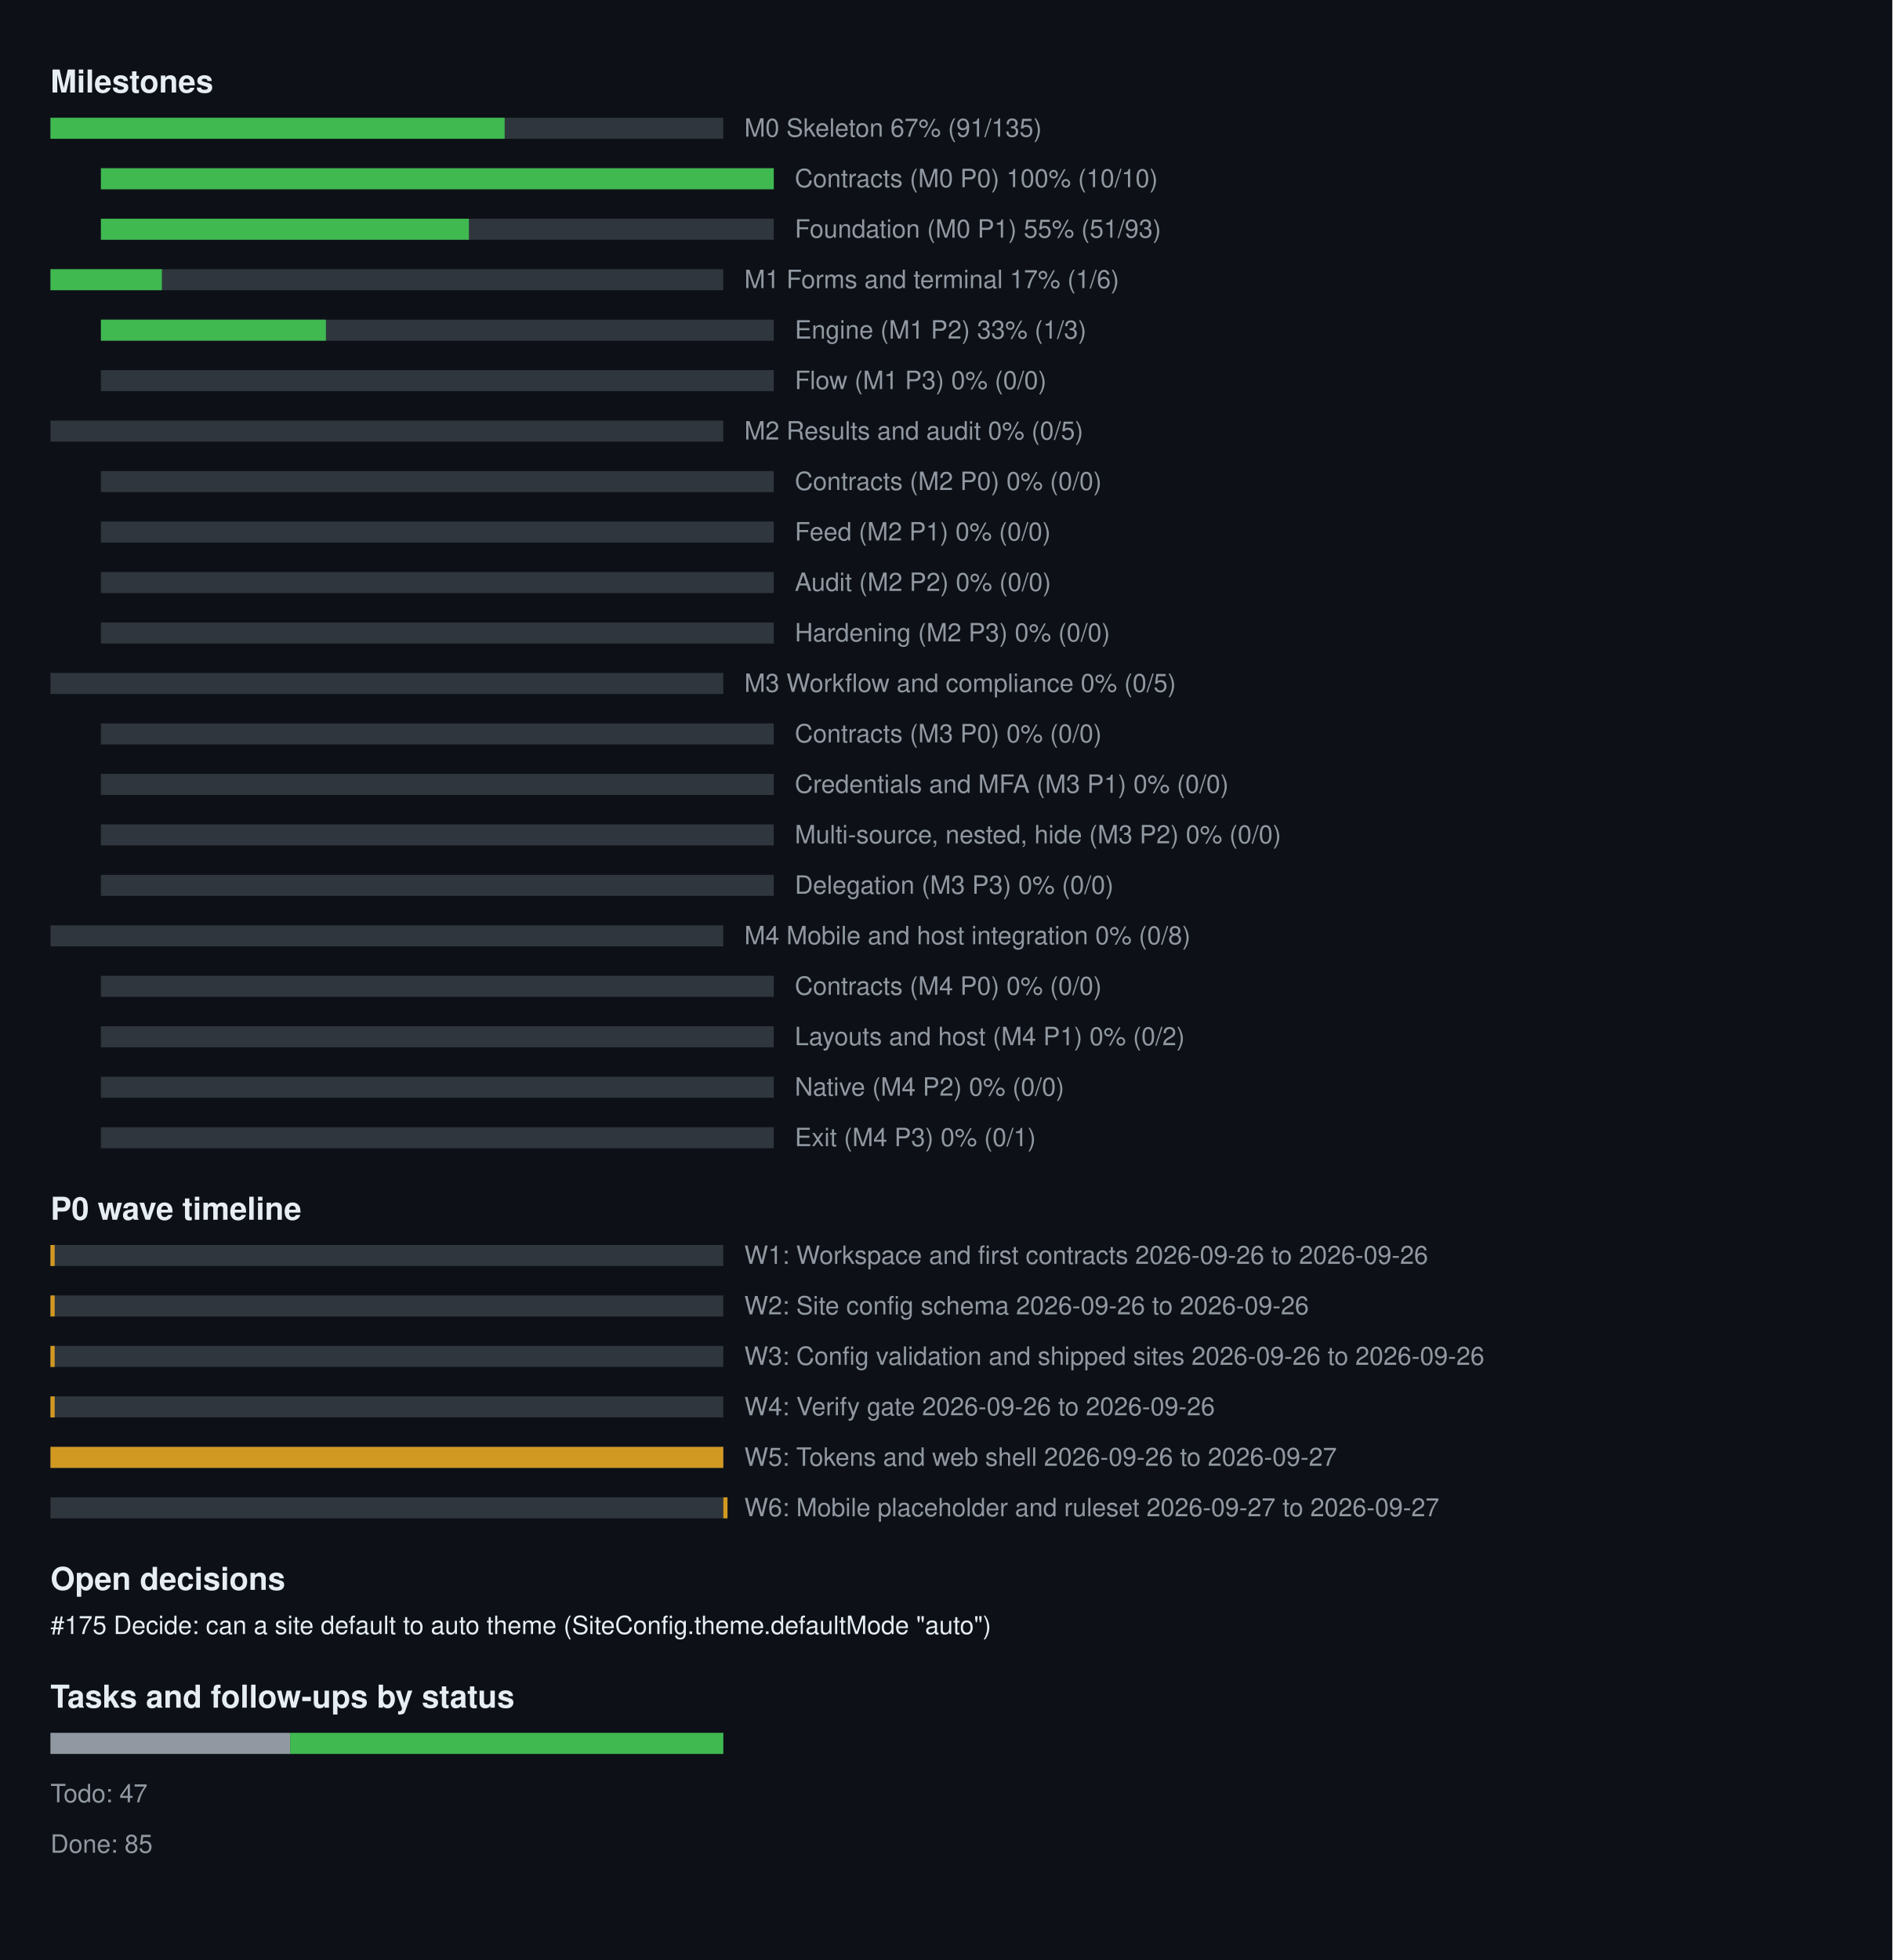
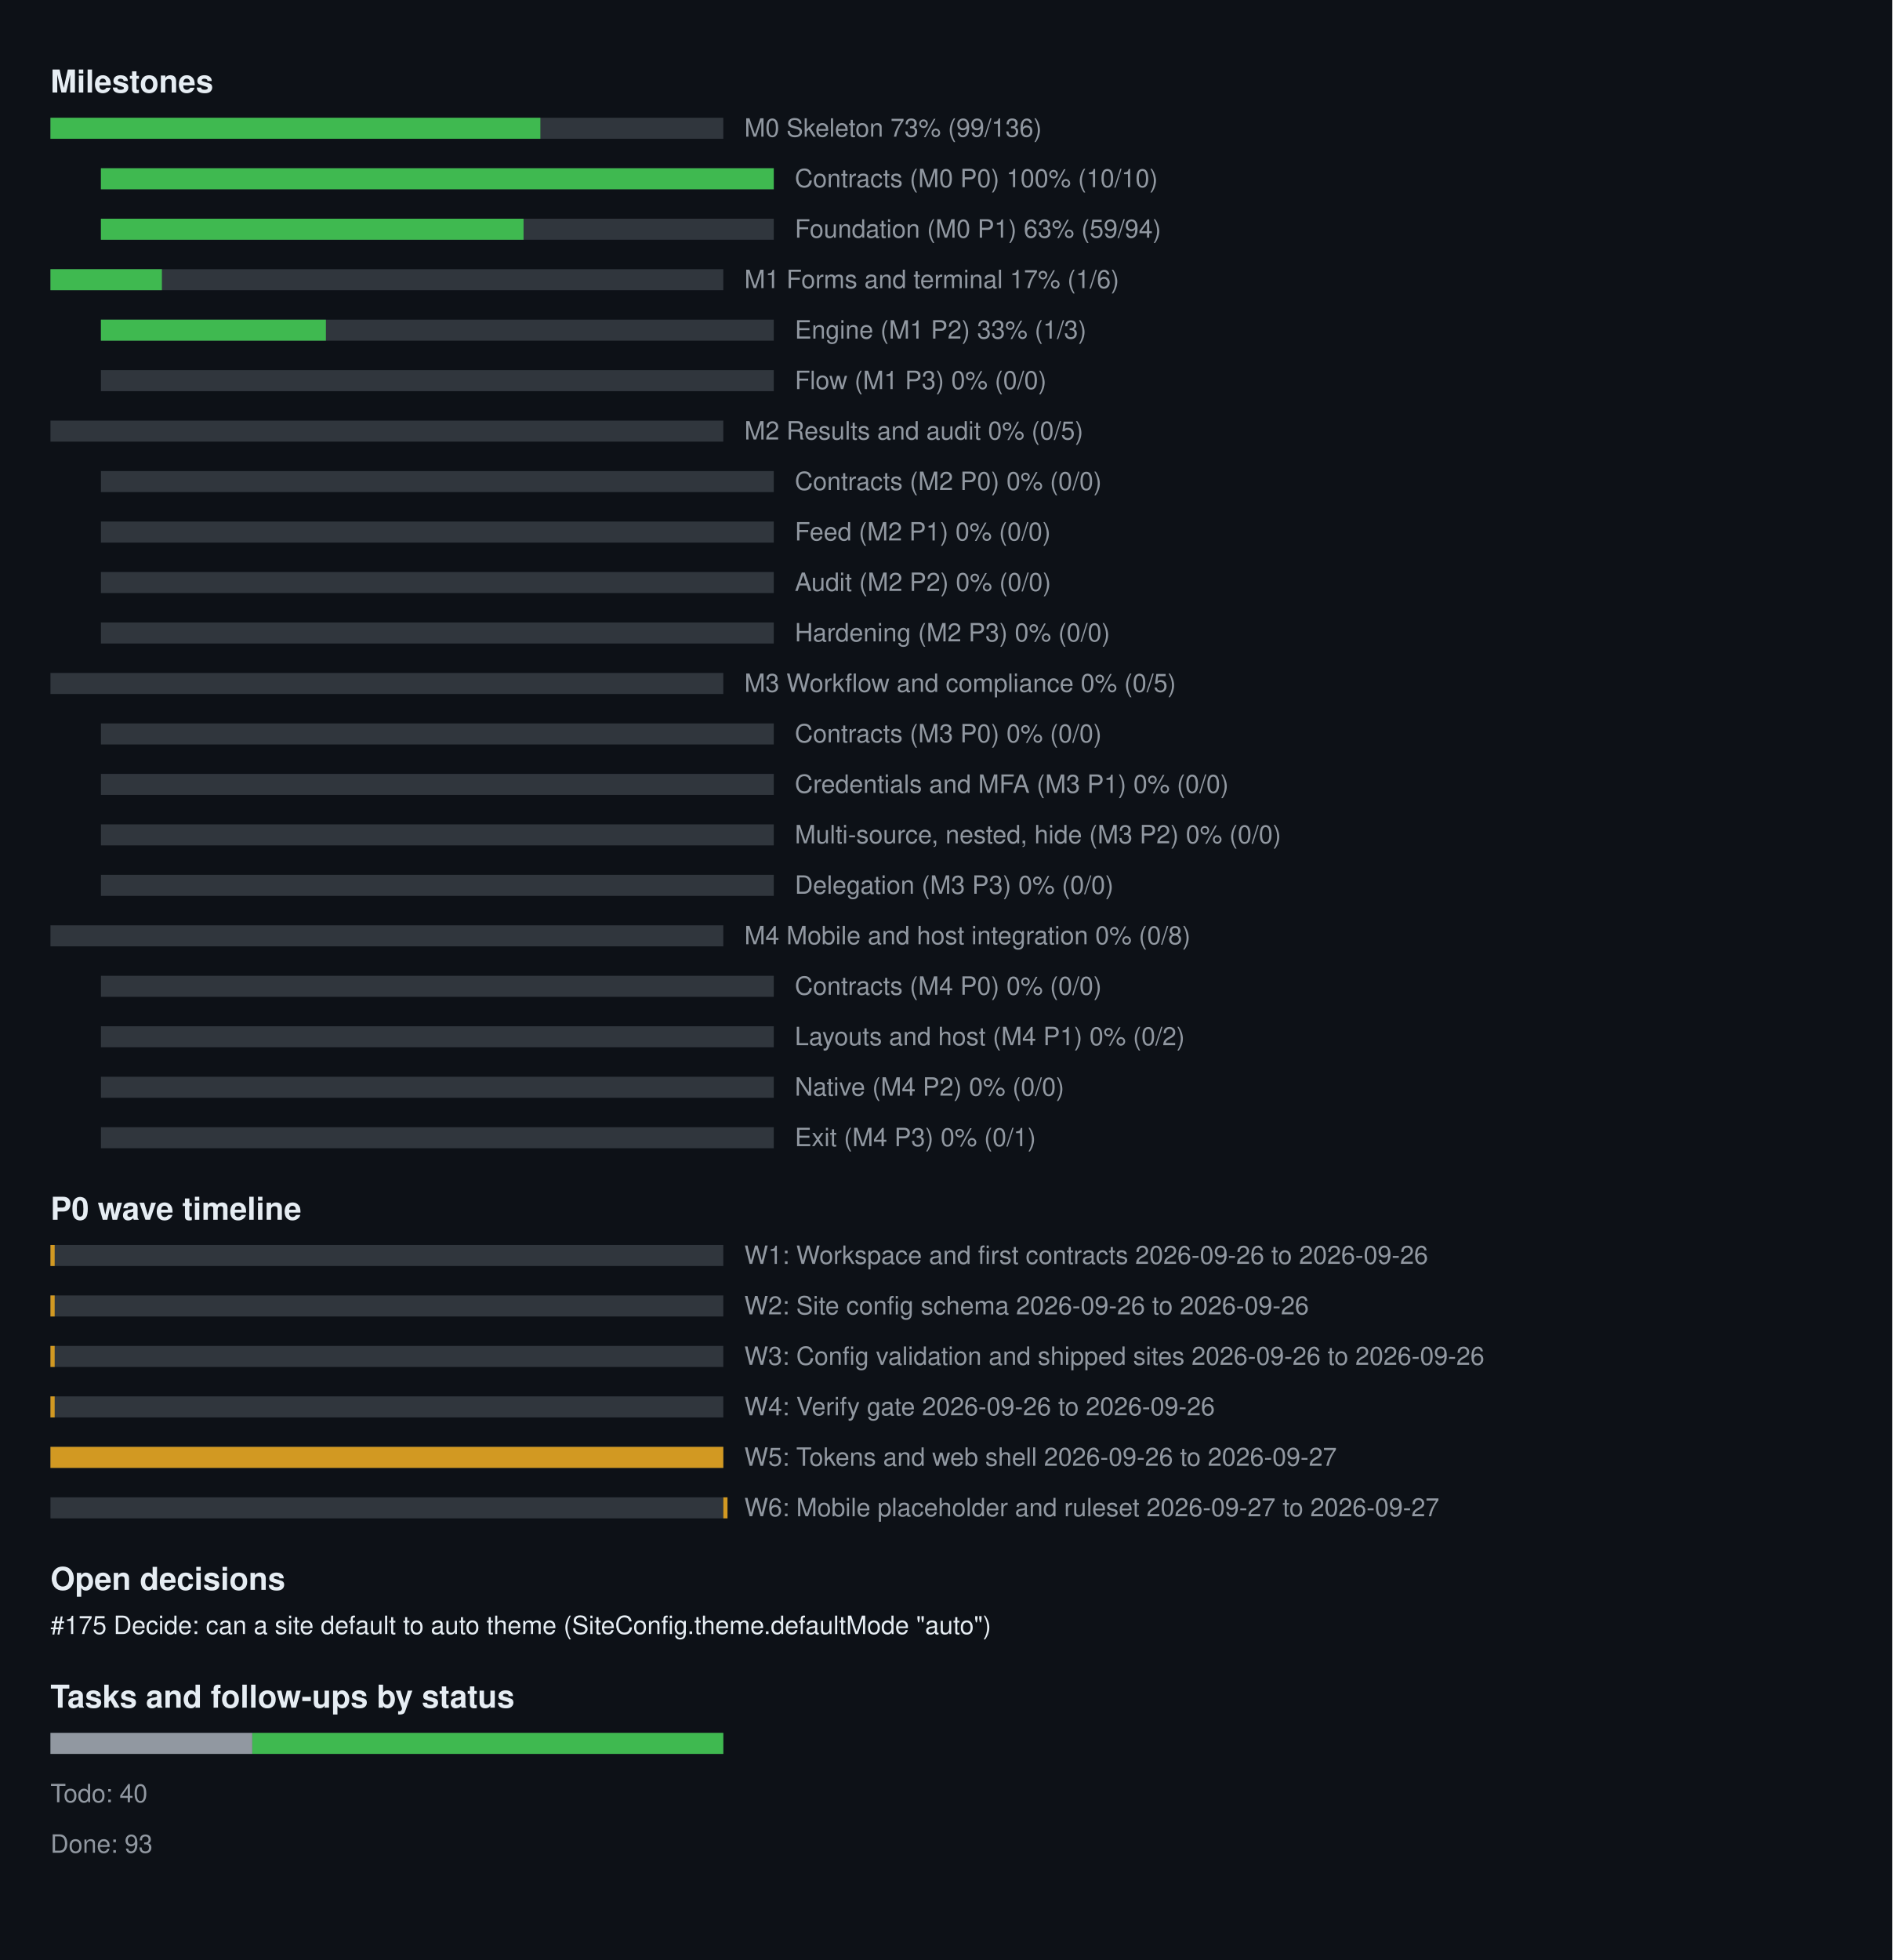
<svg xmlns="http://www.w3.org/2000/svg" role="img" viewBox="0 0 900 932" width="900" height="932" font-family="Helvetica, Arial, sans-serif">
  <rect width="900" height="932" fill="#0d1117" />
  <text x="24" y="44" fill="#e6edf3" font-size="15" font-weight="700">Milestones</text>
  <rect x="24" y="56" width="320" height="10" fill="#30363d" />
-   <rect x="24" y="56" width="216" height="10" fill="#3fb950" />
-   <text x="354" y="65" fill="#9198a1" font-size="12">M0 Skeleton 67% (91/135)</text>
+   <rect x="24" y="56" width="233" height="10" fill="#3fb950" />
+   <text x="354" y="65" fill="#9198a1" font-size="12">M0 Skeleton 73% (99/136)</text>
  <rect x="48" y="80" width="320" height="10" fill="#30363d" />
  <rect x="48" y="80" width="320" height="10" fill="#3fb950" />
  <text x="378" y="89" fill="#9198a1" font-size="12">Contracts (M0 P0) 100% (10/10)</text>
  <rect x="48" y="104" width="320" height="10" fill="#30363d" />
-   <rect x="48" y="104" width="175" height="10" fill="#3fb950" />
-   <text x="378" y="113" fill="#9198a1" font-size="12">Foundation (M0 P1) 55% (51/93)</text>
+   <rect x="48" y="104" width="201" height="10" fill="#3fb950" />
+   <text x="378" y="113" fill="#9198a1" font-size="12">Foundation (M0 P1) 63% (59/94)</text>
  <rect x="24" y="128" width="320" height="10" fill="#30363d" />
  <rect x="24" y="128" width="53" height="10" fill="#3fb950" />
  <text x="354" y="137" fill="#9198a1" font-size="12">M1 Forms and terminal 17% (1/6)</text>
  <rect x="48" y="152" width="320" height="10" fill="#30363d" />
  <rect x="48" y="152" width="107" height="10" fill="#3fb950" />
  <text x="378" y="161" fill="#9198a1" font-size="12">Engine (M1 P2) 33% (1/3)</text>
  <rect x="48" y="176" width="320" height="10" fill="#30363d" />
  <text x="378" y="185" fill="#9198a1" font-size="12">Flow (M1 P3) 0% (0/0)</text>
  <rect x="24" y="200" width="320" height="10" fill="#30363d" />
  <text x="354" y="209" fill="#9198a1" font-size="12">M2 Results and audit 0% (0/5)</text>
  <rect x="48" y="224" width="320" height="10" fill="#30363d" />
  <text x="378" y="233" fill="#9198a1" font-size="12">Contracts (M2 P0) 0% (0/0)</text>
  <rect x="48" y="248" width="320" height="10" fill="#30363d" />
  <text x="378" y="257" fill="#9198a1" font-size="12">Feed (M2 P1) 0% (0/0)</text>
  <rect x="48" y="272" width="320" height="10" fill="#30363d" />
  <text x="378" y="281" fill="#9198a1" font-size="12">Audit (M2 P2) 0% (0/0)</text>
  <rect x="48" y="296" width="320" height="10" fill="#30363d" />
  <text x="378" y="305" fill="#9198a1" font-size="12">Hardening (M2 P3) 0% (0/0)</text>
  <rect x="24" y="320" width="320" height="10" fill="#30363d" />
  <text x="354" y="329" fill="#9198a1" font-size="12">M3 Workflow and compliance 0% (0/5)</text>
  <rect x="48" y="344" width="320" height="10" fill="#30363d" />
  <text x="378" y="353" fill="#9198a1" font-size="12">Contracts (M3 P0) 0% (0/0)</text>
  <rect x="48" y="368" width="320" height="10" fill="#30363d" />
  <text x="378" y="377" fill="#9198a1" font-size="12">Credentials and MFA (M3 P1) 0% (0/0)</text>
  <rect x="48" y="392" width="320" height="10" fill="#30363d" />
  <text x="378" y="401" fill="#9198a1" font-size="12">Multi-source, nested, hide (M3 P2) 0% (0/0)</text>
  <rect x="48" y="416" width="320" height="10" fill="#30363d" />
  <text x="378" y="425" fill="#9198a1" font-size="12">Delegation (M3 P3) 0% (0/0)</text>
  <rect x="24" y="440" width="320" height="10" fill="#30363d" />
  <text x="354" y="449" fill="#9198a1" font-size="12">M4 Mobile and host integration 0% (0/8)</text>
  <rect x="48" y="464" width="320" height="10" fill="#30363d" />
  <text x="378" y="473" fill="#9198a1" font-size="12">Contracts (M4 P0) 0% (0/0)</text>
  <rect x="48" y="488" width="320" height="10" fill="#30363d" />
  <text x="378" y="497" fill="#9198a1" font-size="12">Layouts and host (M4 P1) 0% (0/2)</text>
  <rect x="48" y="512" width="320" height="10" fill="#30363d" />
  <text x="378" y="521" fill="#9198a1" font-size="12">Native (M4 P2) 0% (0/0)</text>
  <rect x="48" y="536" width="320" height="10" fill="#30363d" />
  <text x="378" y="545" fill="#9198a1" font-size="12">Exit (M4 P3) 0% (0/1)</text>
  <text x="24" y="580" fill="#e6edf3" font-size="15" font-weight="700">P0 wave timeline</text>
  <rect x="24" y="592" width="320" height="10" fill="#30363d" />
  <rect x="24" y="592" width="2" height="10" fill="#d29922" />
  <text x="354" y="601" fill="#9198a1" font-size="12">W1: Workspace and first contracts 2026-09-26 to 2026-09-26</text>
  <rect x="24" y="616" width="320" height="10" fill="#30363d" />
  <rect x="24" y="616" width="2" height="10" fill="#d29922" />
  <text x="354" y="625" fill="#9198a1" font-size="12">W2: Site config schema 2026-09-26 to 2026-09-26</text>
  <rect x="24" y="640" width="320" height="10" fill="#30363d" />
  <rect x="24" y="640" width="2" height="10" fill="#d29922" />
  <text x="354" y="649" fill="#9198a1" font-size="12">W3: Config validation and shipped sites 2026-09-26 to 2026-09-26</text>
  <rect x="24" y="664" width="320" height="10" fill="#30363d" />
  <rect x="24" y="664" width="2" height="10" fill="#d29922" />
  <text x="354" y="673" fill="#9198a1" font-size="12">W4: Verify gate 2026-09-26 to 2026-09-26</text>
  <rect x="24" y="688" width="320" height="10" fill="#30363d" />
  <rect x="24" y="688" width="320" height="10" fill="#d29922" />
  <text x="354" y="697" fill="#9198a1" font-size="12">W5: Tokens and web shell 2026-09-26 to 2026-09-27</text>
  <rect x="24" y="712" width="320" height="10" fill="#30363d" />
  <rect x="344" y="712" width="2" height="10" fill="#d29922" />
  <text x="354" y="721" fill="#9198a1" font-size="12">W6: Mobile placeholder and ruleset 2026-09-27 to 2026-09-27</text>
  <text x="24" y="756" fill="#e6edf3" font-size="15" font-weight="700">Open decisions</text>
  <text x="24" y="777" fill="#e6edf3" font-size="12">#175 Decide: can a site default to auto theme (SiteConfig.theme.defaultMode "auto")</text>
  <text x="24" y="812" fill="#e6edf3" font-size="15" font-weight="700">Tasks and follow-ups by status</text>
  <rect x="24" y="824" width="320" height="10" fill="#30363d" />
-   <rect x="24" y="824" width="114" height="10" fill="#9198a1" />
-   <rect x="138" y="824" width="206" height="10" fill="#3fb950" />
-   <text x="24" y="857" fill="#9198a1" font-size="12">Todo: 47</text>
-   <text x="24" y="881" fill="#9198a1" font-size="12">Done: 85</text>
+   <rect x="24" y="824" width="96" height="10" fill="#9198a1" />
+   <rect x="120" y="824" width="224" height="10" fill="#3fb950" />
+   <text x="24" y="857" fill="#9198a1" font-size="12">Todo: 40</text>
+   <text x="24" y="881" fill="#9198a1" font-size="12">Done: 93</text>
</svg>
